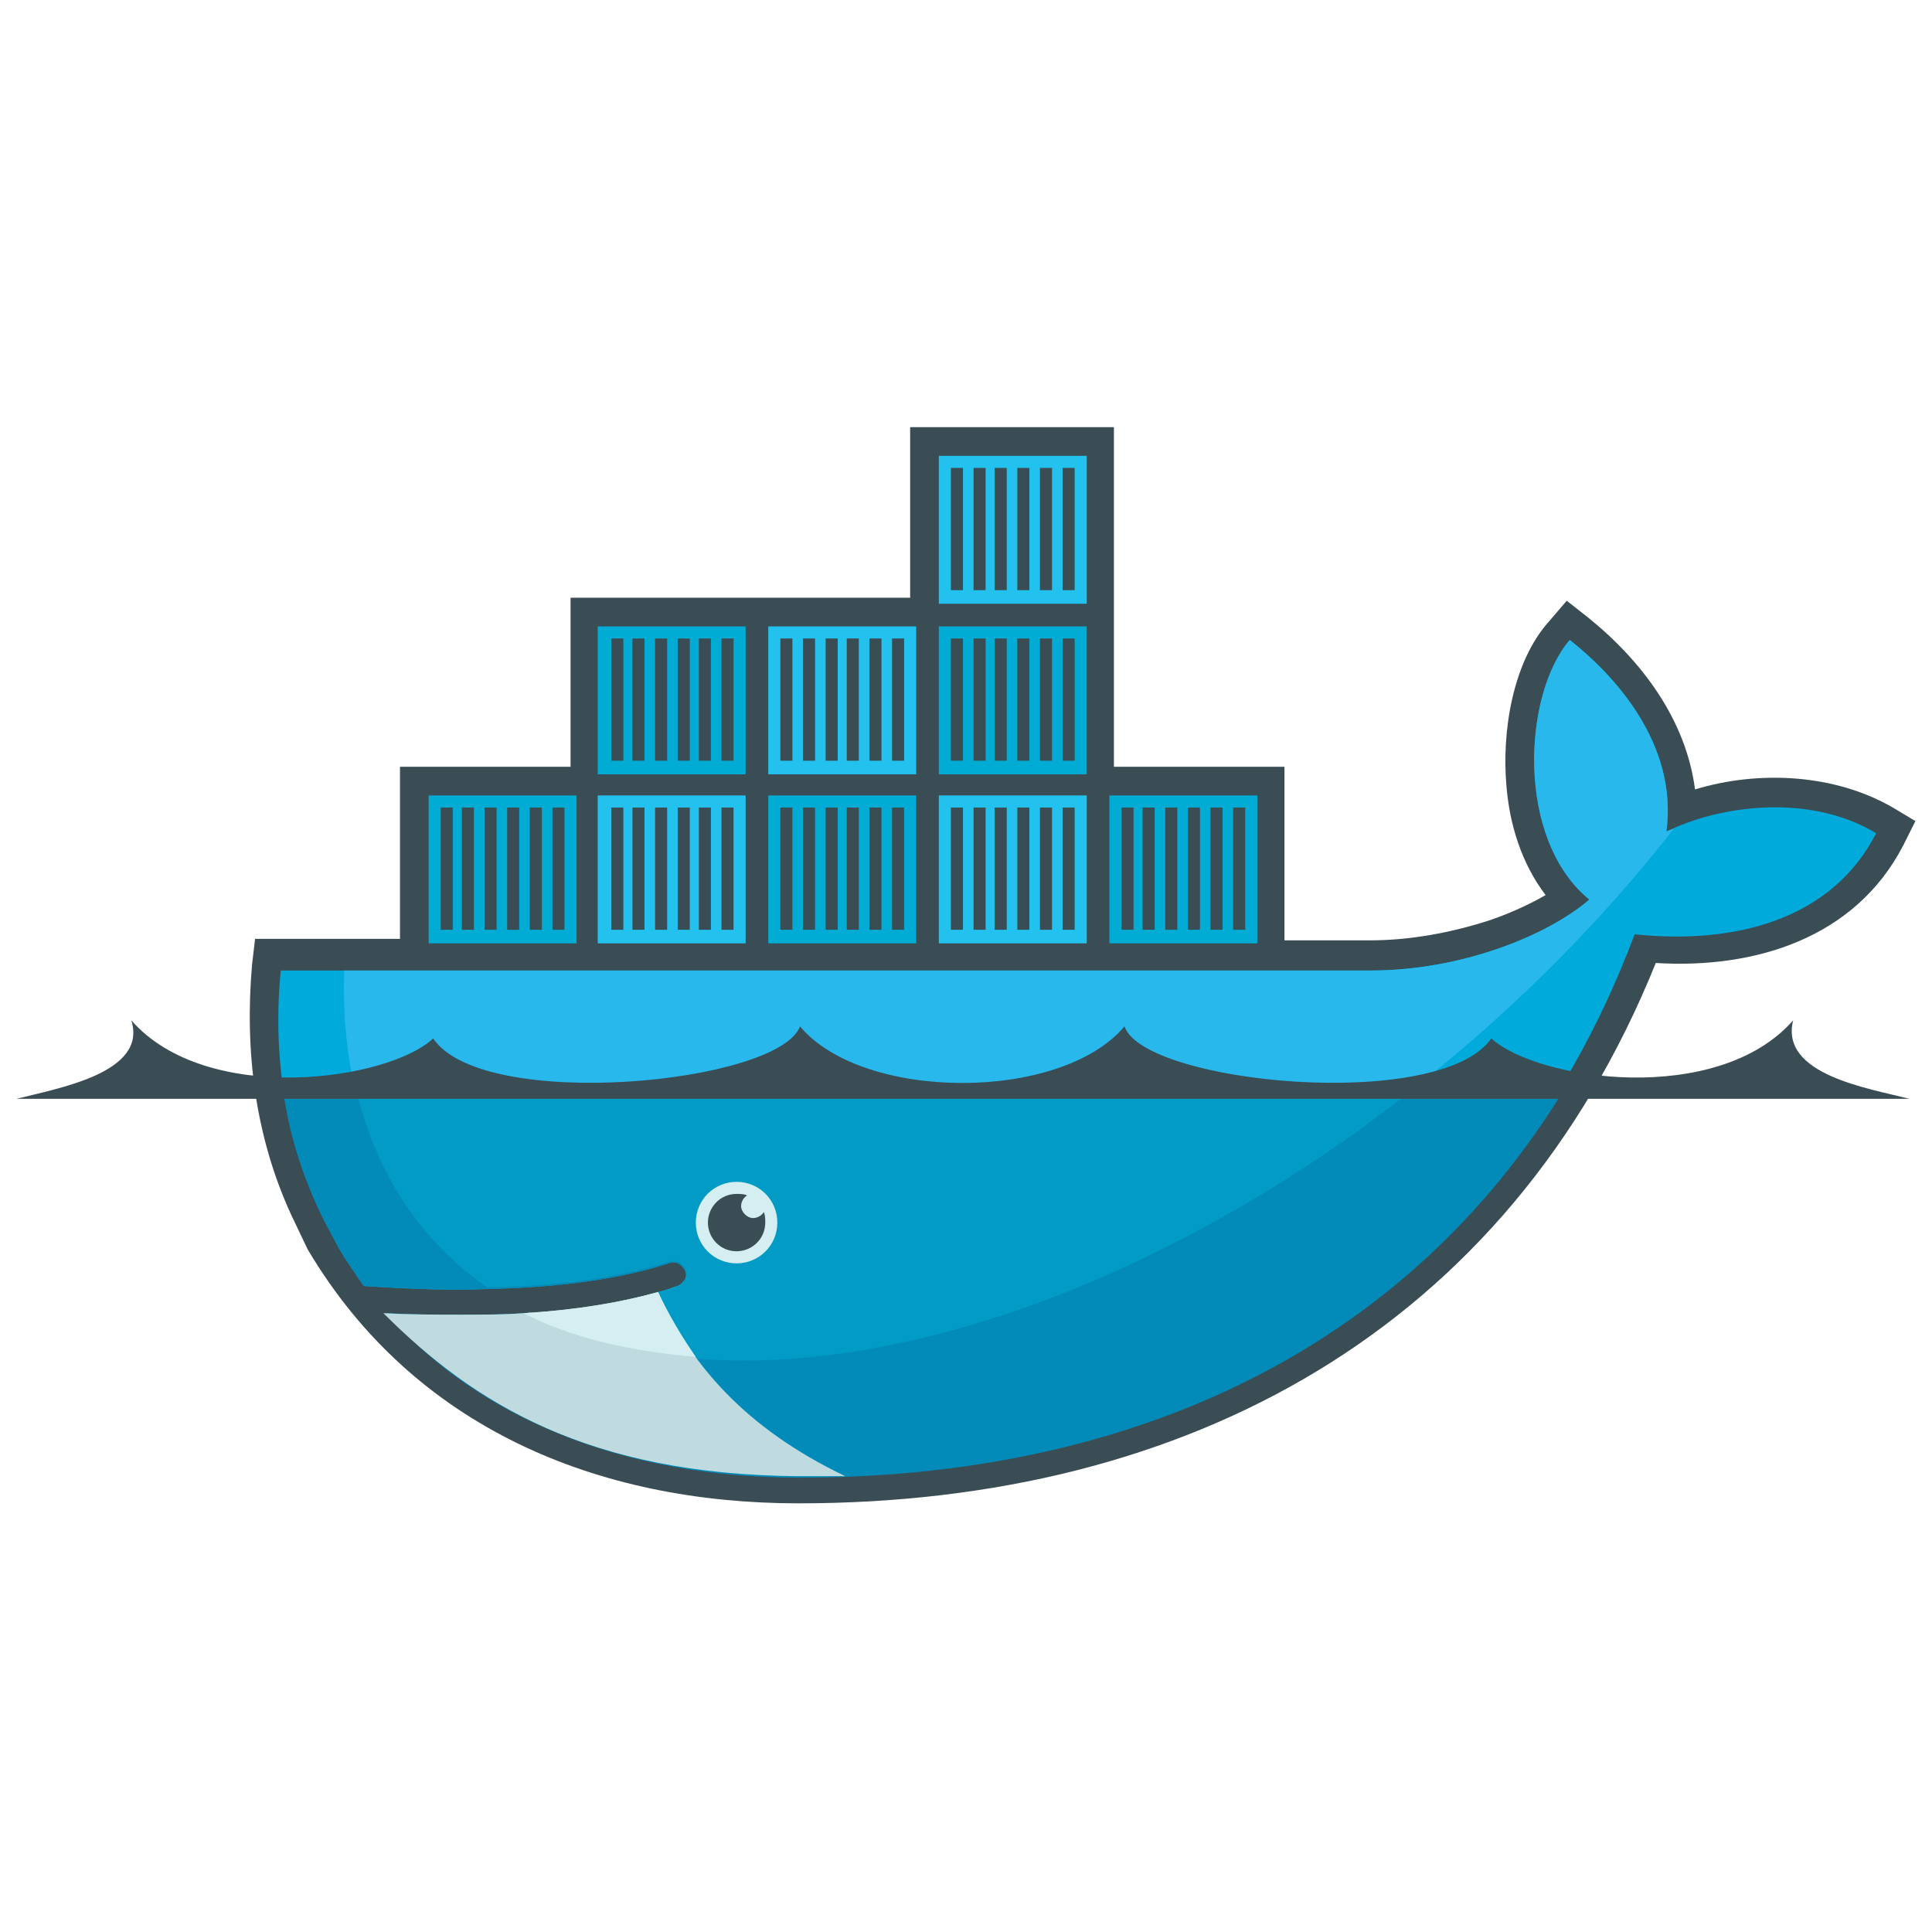
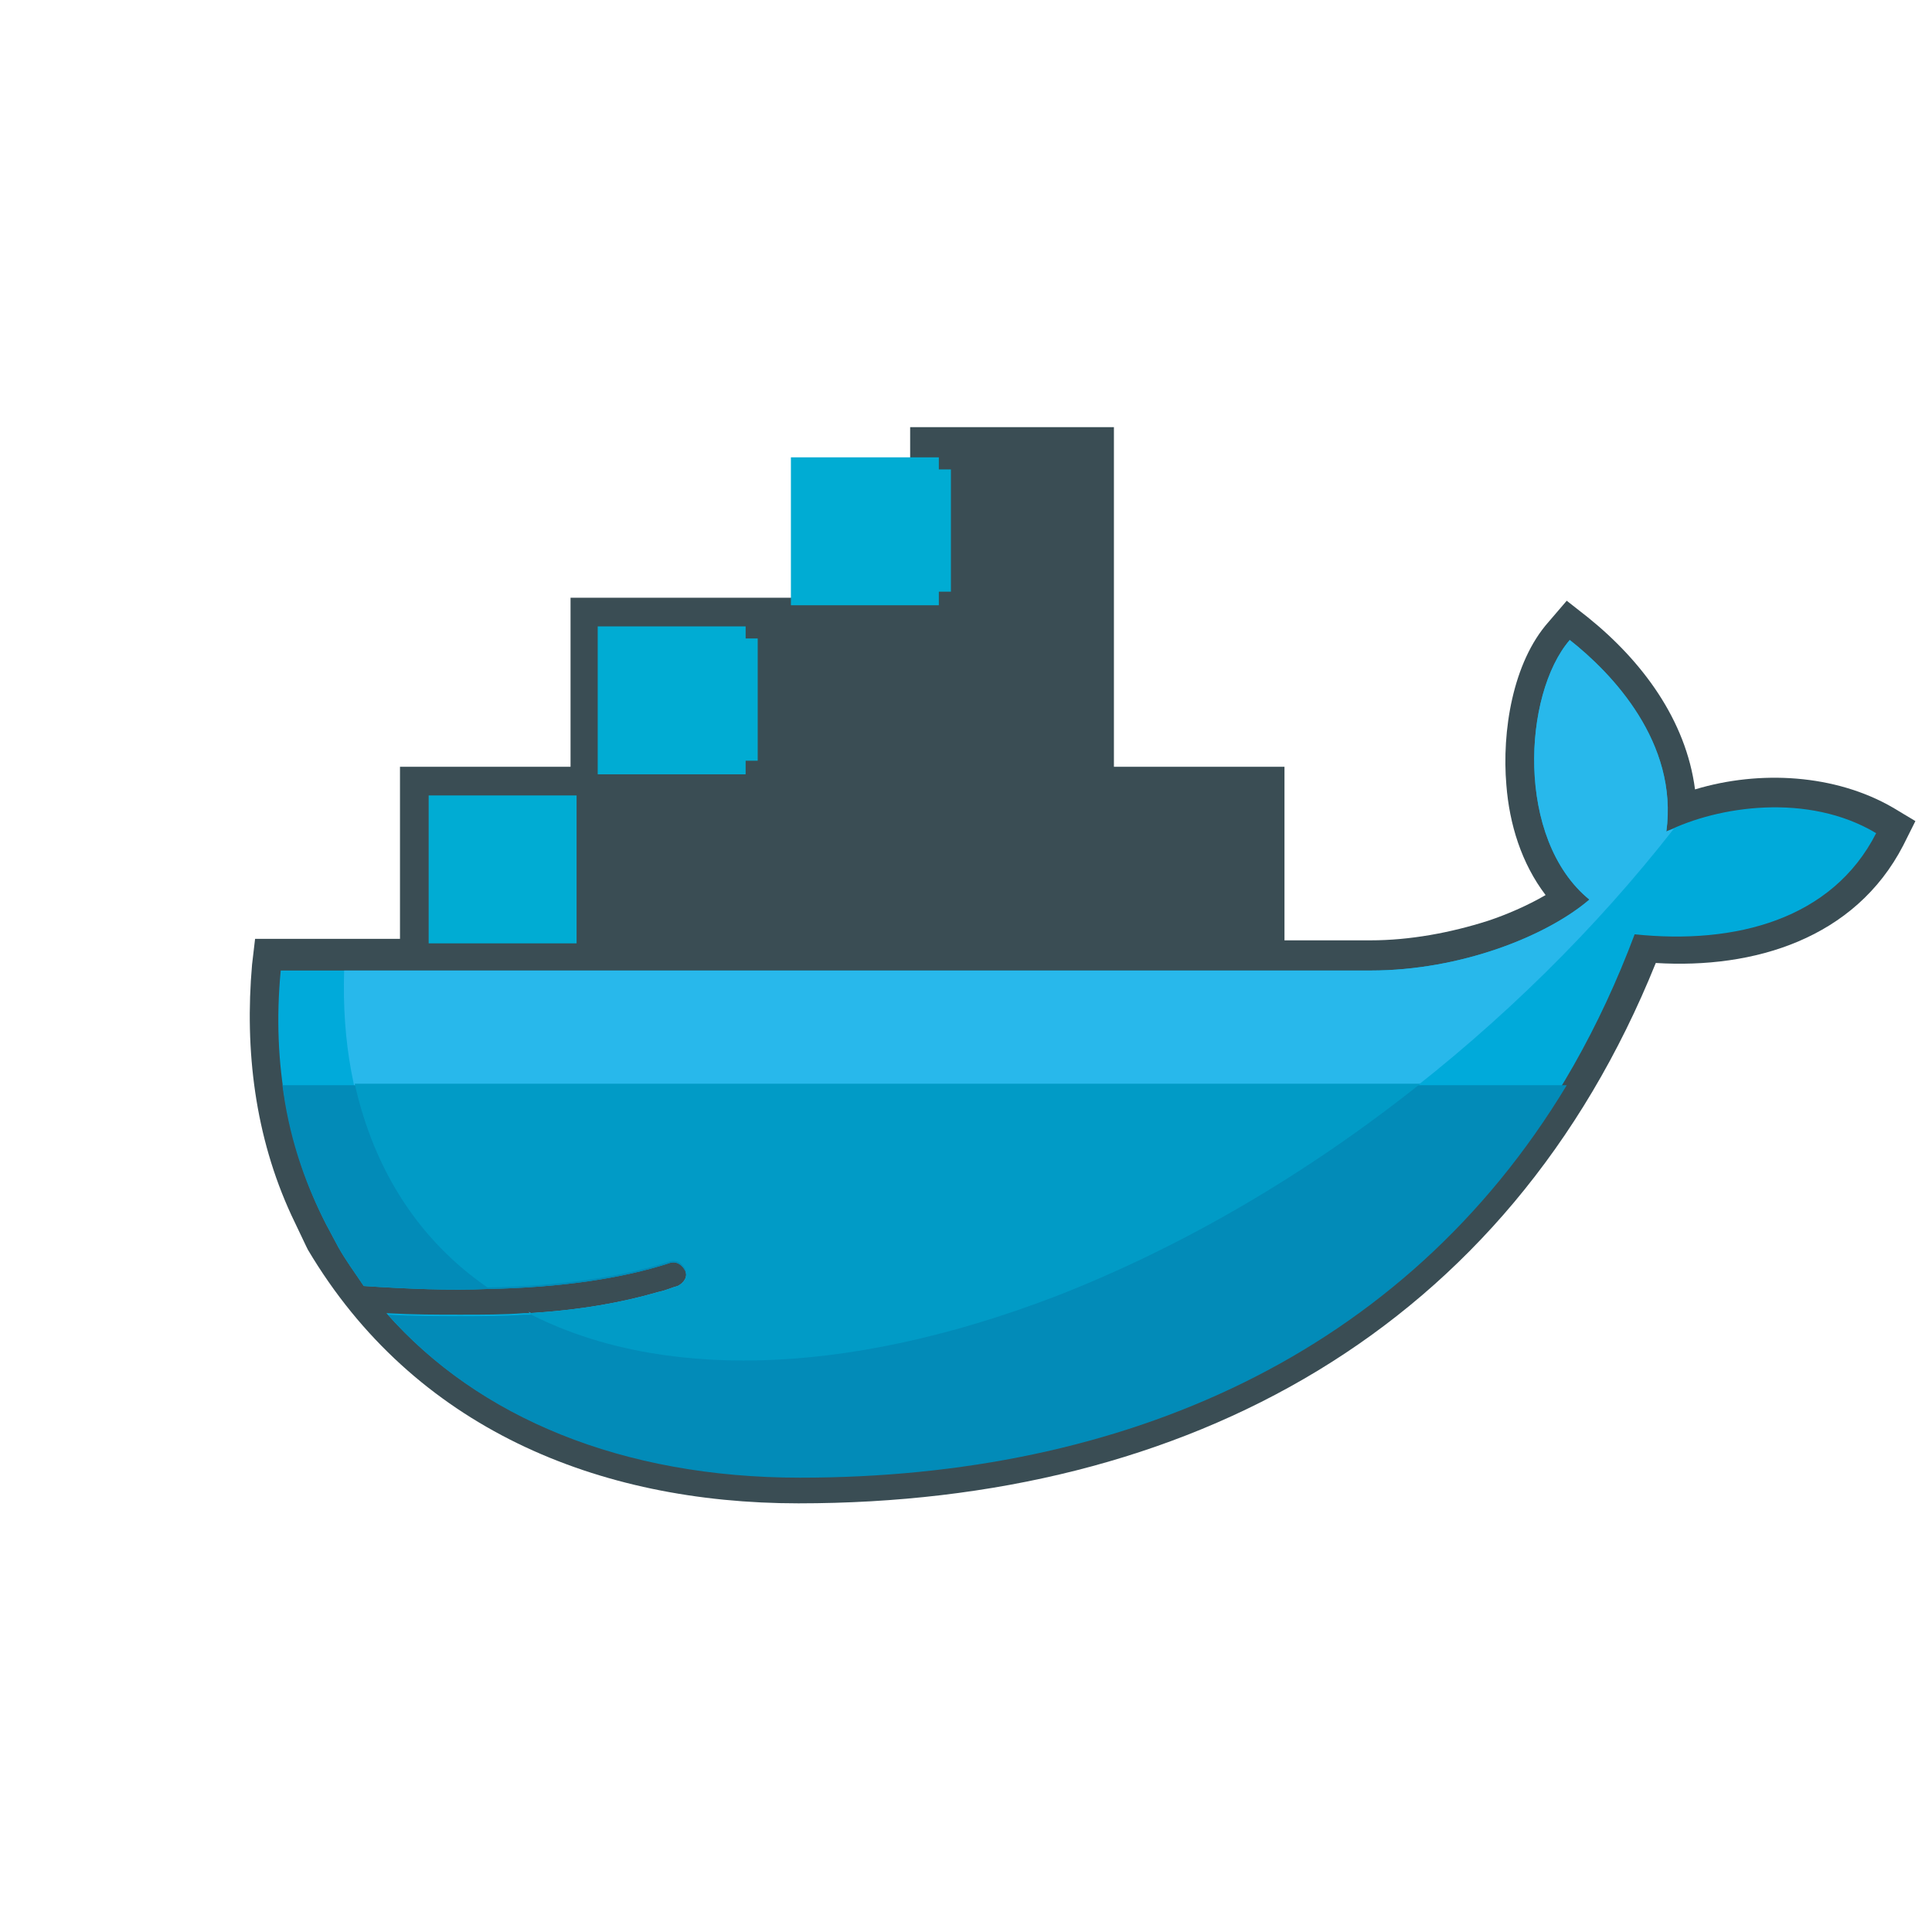
<svg xmlns="http://www.w3.org/2000/svg" viewBox="0 0 128 128">
-   <path fill-rule="evenodd" clip-rule="evenodd" fill="#3A4D54" d="M73.8 50.8h11.3v11.5h5.7c2.6 0 5.3-.5 7.8-1.3 1.2-.4 2.6-1 3.8-1.7-1.6-2.1-2.4-4.7-2.6-7.3-.3-3.5.4-8.1 2.8-10.8l1.2-1.4 1.4 1.1c3.6 2.9 6.5 6.8 7.1 11.4 4.3-1.3 9.3-1 13.1 1.2l1.5.9-.8 1.6c-3.2 6.2-9.9 8.2-16.4 7.8-9.8 24.3-31 35.8-56.8 35.8-13.3 0-25.5-5-32.5-16.8l-.1-.2-1-2.1c-2.4-5.2-3.1-10.9-2.6-16.6l.2-1.7h9.6V50.8h11.3V39.6h22.5V28.3h13.5v22.5z" />
+   <path fill="#3A4D54" d="M73.8 50.8h11.3v11.5h5.7c2.6 0 5.3-.5 7.8-1.3 1.2-.4 2.6-1 3.8-1.7-1.6-2.1-2.4-4.7-2.6-7.3-.3-3.5.4-8.1 2.8-10.8l1.2-1.4 1.4 1.1c3.6 2.9 6.5 6.8 7.1 11.4 4.3-1.3 9.3-1 13.1 1.2l1.5.9-.8 1.6c-3.2 6.2-9.9 8.2-16.4 7.8-9.8 24.3-31 35.8-56.8 35.8-13.3 0-25.5-5-32.5-16.8l-.1-.2-1-2.1c-2.4-5.2-3.1-10.9-2.6-16.6l.2-1.7h9.6V50.8h11.3V39.6h22.5V28.3h13.5v22.5z" />
  <path fill="#00AADA" d="M110.4 55.1c.8-5.9-3.6-10.5-6.4-12.7-3.1 3.6-3.6 13.2 1.3 17.2-2.8 2.4-8.5 4.7-14.5 4.7H18.6c-.6 6.2.5 11.9 3 16.8l.8 1.5c.5.9 1.1 1.7 1.7 2.6 3 .2 5.7.3 8.2.2 4.9-.1 8.9-.7 12-1.7.5-.2.9.1 1.1.5.2.5-.1.9-.5 1.1-.4.1-.8.3-1.3.4-2.4.7-5 1.1-8.3 1.3h-.6c-1.3.1-2.7.1-4.2.1-1.6 0-3.1 0-4.9-.1 6 6.8 15.4 10.8 27.2 10.8 25 0 46.2-11.1 55.5-35.9 6.7.7 13.1-1 16-6.7-4.5-2.7-10.5-1.8-13.9-.1z" />
  <path fill="#28B8EB" d="M110.4 55.1c.8-5.9-3.6-10.5-6.4-12.7-3.1 3.6-3.6 13.2 1.3 17.2-2.8 2.4-8.5 4.7-14.5 4.7h-68c-.3 9.5 3.2 16.7 9.5 21 4.9-.1 8.9-.7 12-1.7.5-.2.9.1 1.1.5.2.5-.1.9-.5 1.1-.4.1-.8.3-1.3.4-2.4.7-5.2 1.2-8.5 1.4l-.1-.1c8.5 4.4 20.8 4.3 35-1.1 15.8-6.1 30.6-17.7 40.9-30.9-.2.1-.4.1-.5.2z" />
  <path fill="#028BB8" d="M18.7 71.8c.4 3.3 1.4 6.4 2.9 9.3l.8 1.5c.5.9 1.1 1.7 1.7 2.6 3 .2 5.7.3 8.2.2 4.9-.1 8.9-.7 12-1.7.5-.2.9.1 1.1.5.2.5-.1.9-.5 1.1-.4.1-.8.3-1.3.4-2.4.7-5.2 1.2-8.5 1.4h-.4c-1.3.1-2.7.1-4.1.1-1.6 0-3.2 0-4.9-.1 6 6.8 15.5 10.8 27.3 10.8 21.4 0 40-8.1 50.8-26H18.7v-.1z" />
  <path fill="#019BC6" d="M23.5 71.8c1.3 5.8 4.3 10.4 8.8 13.5 4.9-.1 8.9-.7 12-1.7.5-.2.9.1 1.1.5.2.5-.1.9-.5 1.1-.4.1-.8.3-1.3.4-2.4.7-5.2 1.2-8.6 1.4 8.5 4.4 20.8 4.3 34.9-1.1 8.5-3.3 16.8-8.2 24.2-14.1H23.5z" />
-   <path fill-rule="evenodd" clip-rule="evenodd" fill="#00ACD3" d="M28.4 52.7h9.8v9.8h-9.8v-9.8zm.8.8h.8v8.1h-.8v-8.1zm1.4 0h.8v8.1h-.8v-8.1zm1.5 0h.8v8.1h-.8v-8.1zm1.5 0h.8v8.1h-.8v-8.1zm1.5 0h.8v8.1h-.8v-8.1zm1.5 0h.8v8.1h-.8v-8.1zm3-12h9.8v9.8h-9.8v-9.8zm.9.8h.8v8.1h-.8v-8.1zm1.4 0h.8v8.1h-.8v-8.1zm1.5 0h.8v8.1h-.8v-8.1zm1.5 0h.8v8.1h-.8v-8.1zm1.4 0h.8v8.1h-.8v-8.1zm1.5 0h.8v8.1h-.8v-8.1z" />
-   <path fill-rule="evenodd" clip-rule="evenodd" fill="#23C2EE" d="M39.6 52.7h9.8v9.8h-9.8v-9.8zm.9.8h.8v8.1h-.8v-8.1zm1.4 0h.8v8.1h-.8v-8.1zm1.5 0h.8v8.1h-.8v-8.1zm1.5 0h.8v8.1h-.8v-8.1zm1.4 0h.8v8.1h-.8v-8.1zm1.5 0h.8v8.1h-.8v-8.1z" />
-   <path fill-rule="evenodd" clip-rule="evenodd" fill="#00ACD3" d="M50.9 52.7h9.8v9.8h-9.8v-9.8zm.8.8h.8v8.1h-.8v-8.1zm1.5 0h.8v8.1h-.8v-8.1zm1.5 0h.8v8.1h-.8v-8.1zm1.4 0h.8v8.1h-.8v-8.1zm1.5 0h.8v8.1h-.8v-8.1zm1.5 0h.8v8.1h-.8v-8.1z" />
-   <path fill-rule="evenodd" clip-rule="evenodd" fill="#23C2EE" d="M50.9 41.5h9.8v9.8h-9.8v-9.8zm.8.8h.8v8.1h-.8v-8.1zm1.5 0h.8v8.1h-.8v-8.1zm1.5 0h.8v8.1h-.8v-8.1zm1.4 0h.8v8.1h-.8v-8.1zm1.5 0h.8v8.1h-.8v-8.1zm1.5 0h.8v8.1h-.8v-8.1zm3.1 10.4H72v9.8h-9.8v-9.8zm.8.8h.8v8.1H63v-8.1zm1.5 0h.8v8.1h-.8v-8.1zm1.4 0h.8v8.1h-.8v-8.1zm1.5 0h.8v8.1h-.8v-8.1zm1.5 0h.8v8.1h-.8v-8.1zm1.5 0h.8v8.1h-.8v-8.1z" />
-   <path fill-rule="evenodd" clip-rule="evenodd" fill="#00ACD3" d="M62.2 41.5H72v9.8h-9.8v-9.8zm.8.8h.8v8.1H63v-8.1zm1.5 0h.8v8.1h-.8v-8.1zm1.4 0h.8v8.1h-.8v-8.1zm1.5 0h.8v8.1h-.8v-8.1zm1.5 0h.8v8.1h-.8v-8.1zm1.5 0h.8v8.1h-.8v-8.1z" />
-   <path fill-rule="evenodd" clip-rule="evenodd" fill="#23C2EE" d="M62.2 30.2H72V40h-9.8v-9.8zm.8.8h.8v8.1H63V31zm1.5 0h.8v8.1h-.8V31zm1.4 0h.8v8.1h-.8V31zm1.5 0h.8v8.1h-.8V31zm1.5 0h.8v8.1h-.8V31zm1.5 0h.8v8.1h-.8V31z" />
-   <path fill-rule="evenodd" clip-rule="evenodd" fill="#00ACD3" d="M73.5 52.7h9.8v9.8h-9.8v-9.8zm.8.8h.8v8.1h-.8v-8.1zm1.4 0h.8v8.1h-.8v-8.1zm1.5 0h.8v8.1h-.8v-8.1zm1.5 0h.8v8.1h-.8v-8.1zm1.5 0h.8v8.1h-.8v-8.1zm1.5 0h.8v8.1h-.8v-8.1z" />
-   <path fill-rule="evenodd" clip-rule="evenodd" fill="#D4EEF1" d="M48.8 78.3c1.5 0 2.7 1.2 2.7 2.7 0 1.5-1.2 2.7-2.7 2.7-1.5 0-2.7-1.2-2.7-2.7 0-1.5 1.2-2.7 2.7-2.7" />
-   <path fill-rule="evenodd" clip-rule="evenodd" fill="#3A4D54" d="M48.8 79.1c.2 0 .5 0 .7.1-.2.1-.4.4-.4.7 0 .4.4.8.8.8.3 0 .6-.2.7-.4.1.2.1.5.1.7 0 1.1-.9 1.9-1.9 1.9-1.1 0-1.9-.9-1.9-1.9 0-1 .8-1.9 1.9-1.9M1.1 72.8h125.4c-2.7-.7-8.6-1.6-7.7-5.2-5 5.7-16.9 4-20 1.2-3.4 4.9-23 3-24.3-.8-4.2 5-17.3 5-21.5 0-1.4 3.8-21 5.7-24.3.8-3 2.8-15 4.5-20-1.2 1.1 3.5-4.9 4.5-7.6 5.2" />
-   <path fill="#BFDBE0" d="M56 97.8c-6.7-3.2-10.3-7.5-12.4-12.2-2.5.7-5.5 1.2-8.9 1.4-1.3.1-2.7.1-4.1.1-1.7 0-3.4 0-5.2-.1 6 6 13.6 10.7 27.5 10.8H56z" />
-   <path fill="#D4EEF1" d="M46.1 89.9c-.9-1.3-1.8-2.8-2.5-4.3-2.5.7-5.5 1.2-8.9 1.4 2.3 1.2 5.7 2.4 11.4 2.9z" />
+   <path fill="#00ACD3" d="M28.4 52.7h9.8v9.8h-9.8v-9.8zm.8.8h.8v8.1h-.8v-8.1zm1.4 0h.8v8.1h-.8v-8.1zm1.5 0h.8v8.1h-.8v-8.1zm1.5 0h.8v8.1h-.8v-8.1zm1.5 0h.8v8.1h-.8v-8.1zm1.5 0h.8v8.1h-.8v-8.1zm3-12h9.8v9.8h-9.8v-9.8zm.9.8h.8v8.1h-.8v-8.1zm1.4 0h.8v8.1h-.8v-8.1zm1.5 0h.8v8.1h-.8v-8.1zm1.5 0h.8v8.1h-.8v-8.1zm1.5 0h.8v8.1h-.8v-8.1zm1.5 0h.8v8.1h-.8v-8.1zm1.5 0h.8v8.1h-.8v-8.1zm3-12h9.8v9.8h-9.8v-9.8zm.9.8h.8v8.1h-.8v-8.1zm1.4 0h.8v8.1h-.8v-8.1zm1.5 0h.8v8.1h-.8v-8.1zm1.5 0h.8v8.1h-.8v-8.1zm1.5 0h.8v8.1h-.8v-8.1zm1.5 0h.8v8.1h-.8v-8.1zm1.5 0h.8v8.1h-.8v-8.1z" />
</svg>
